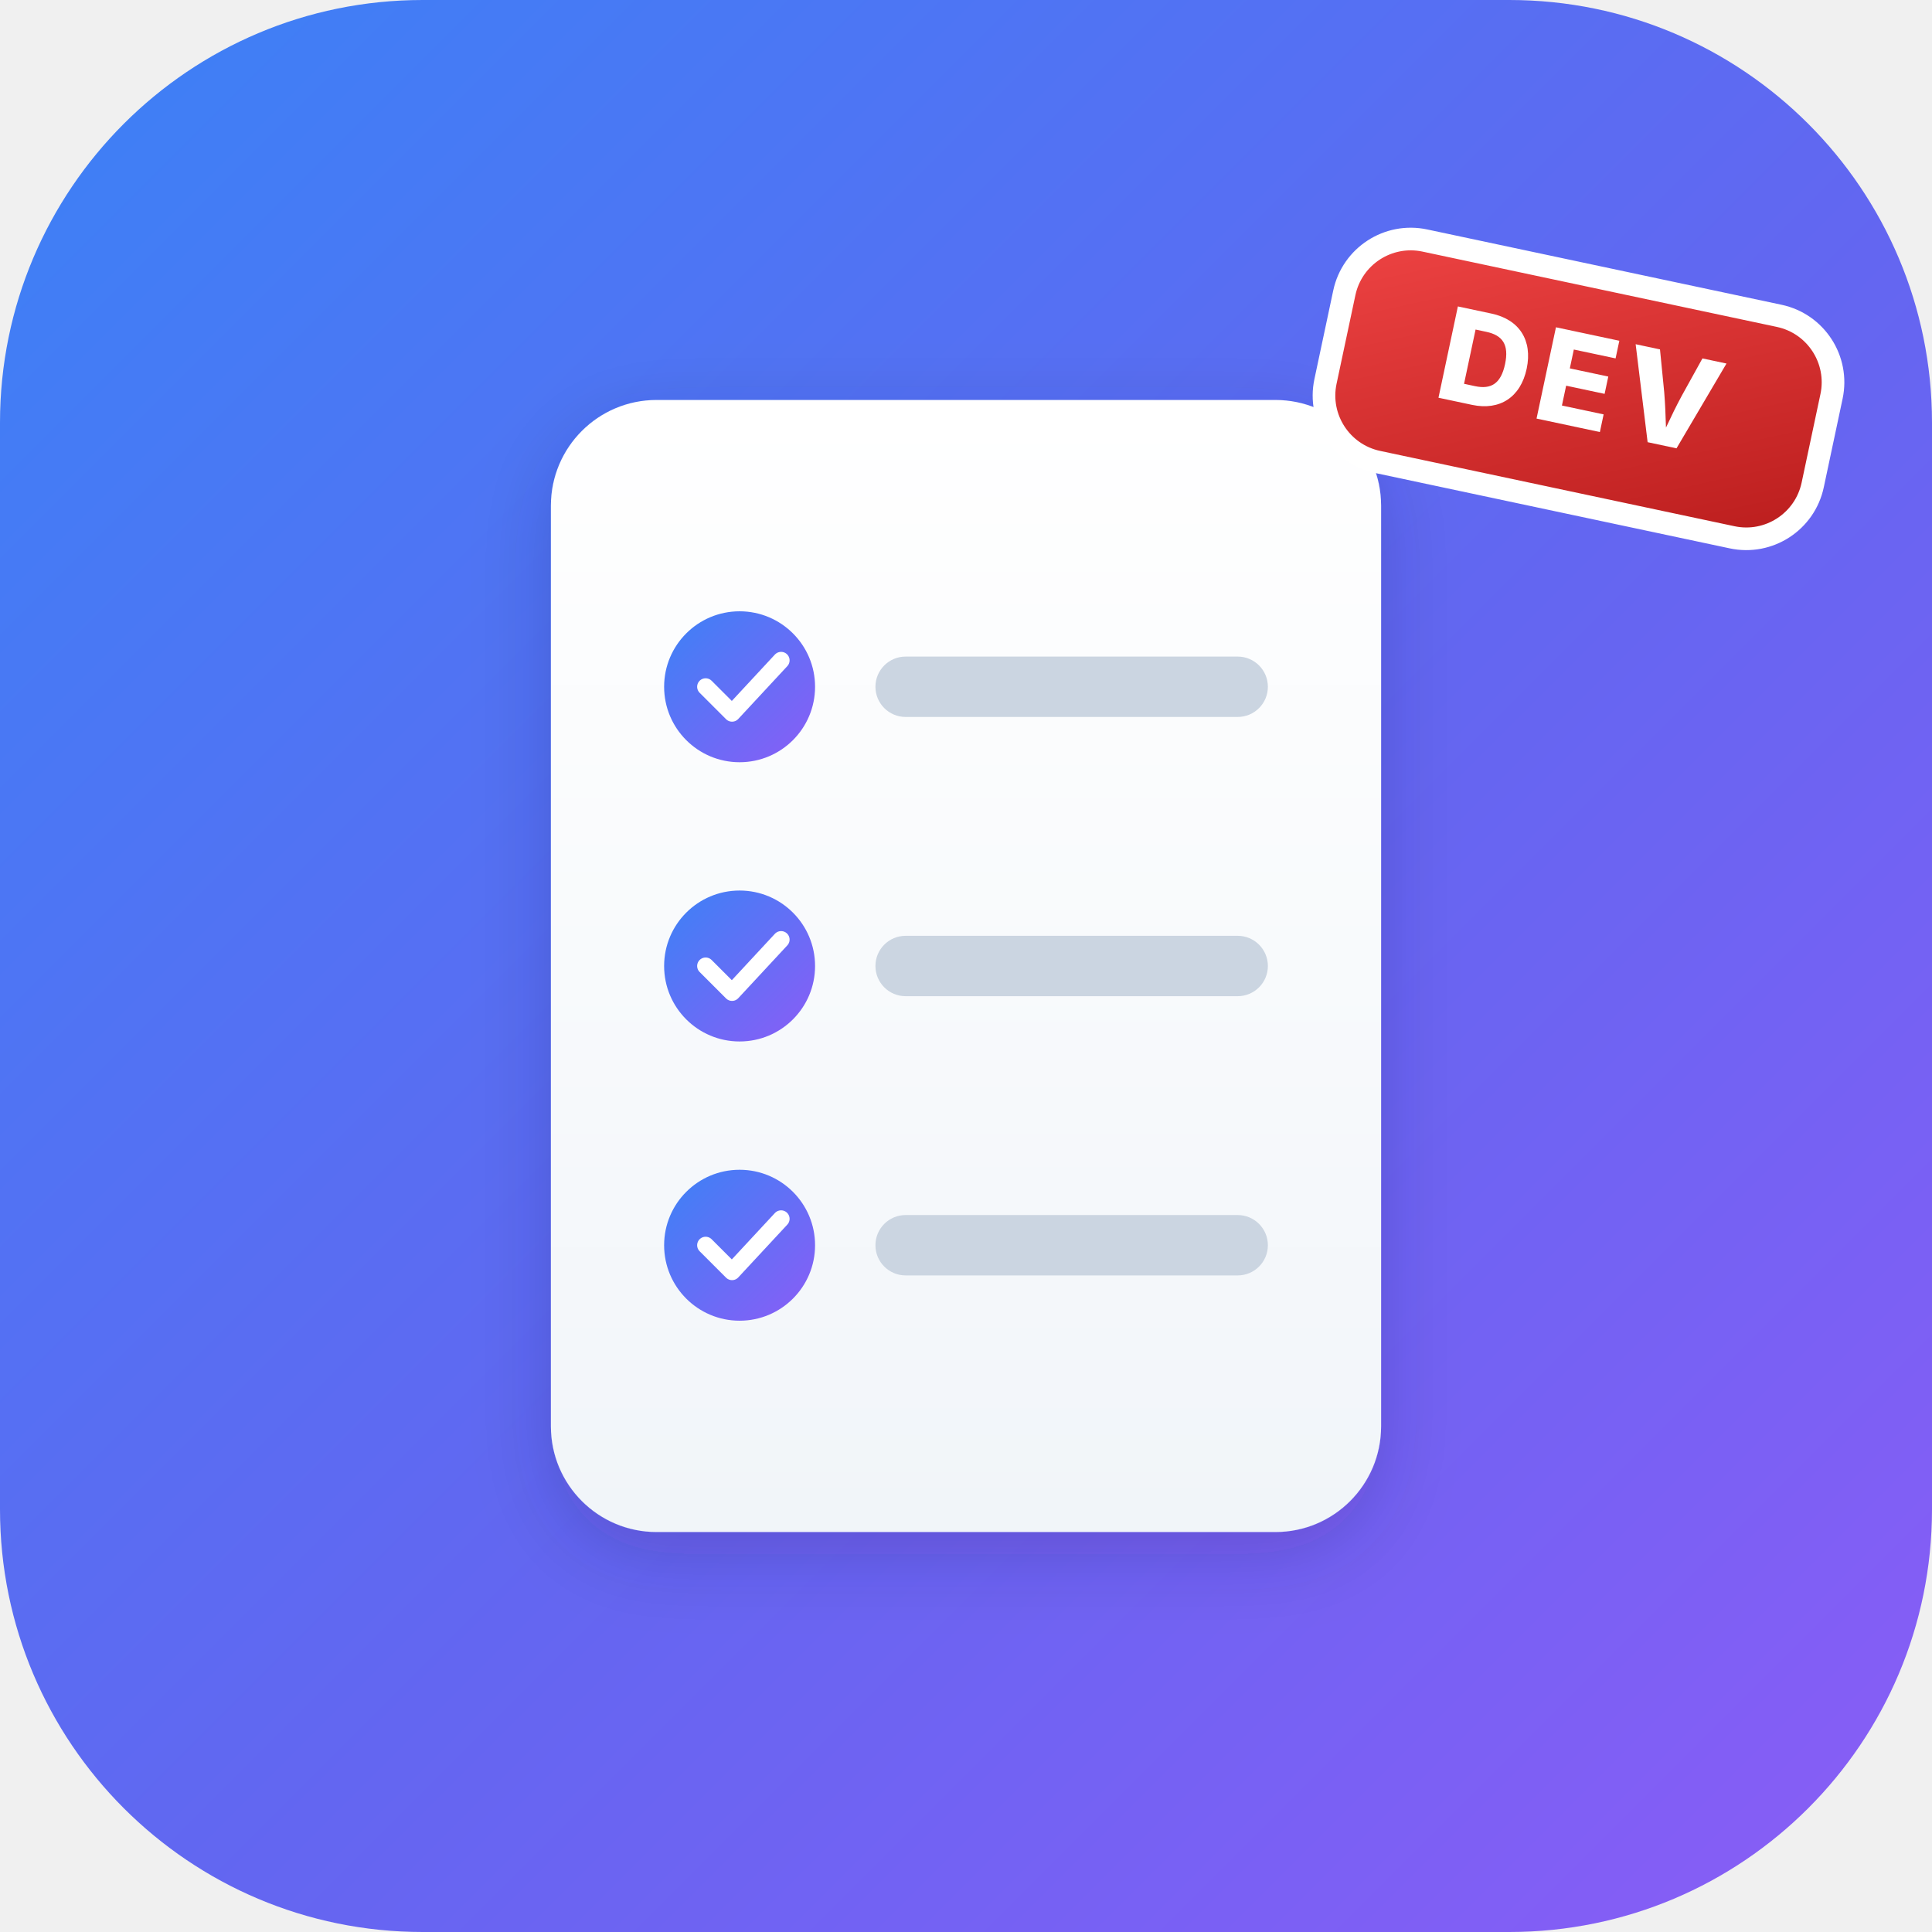
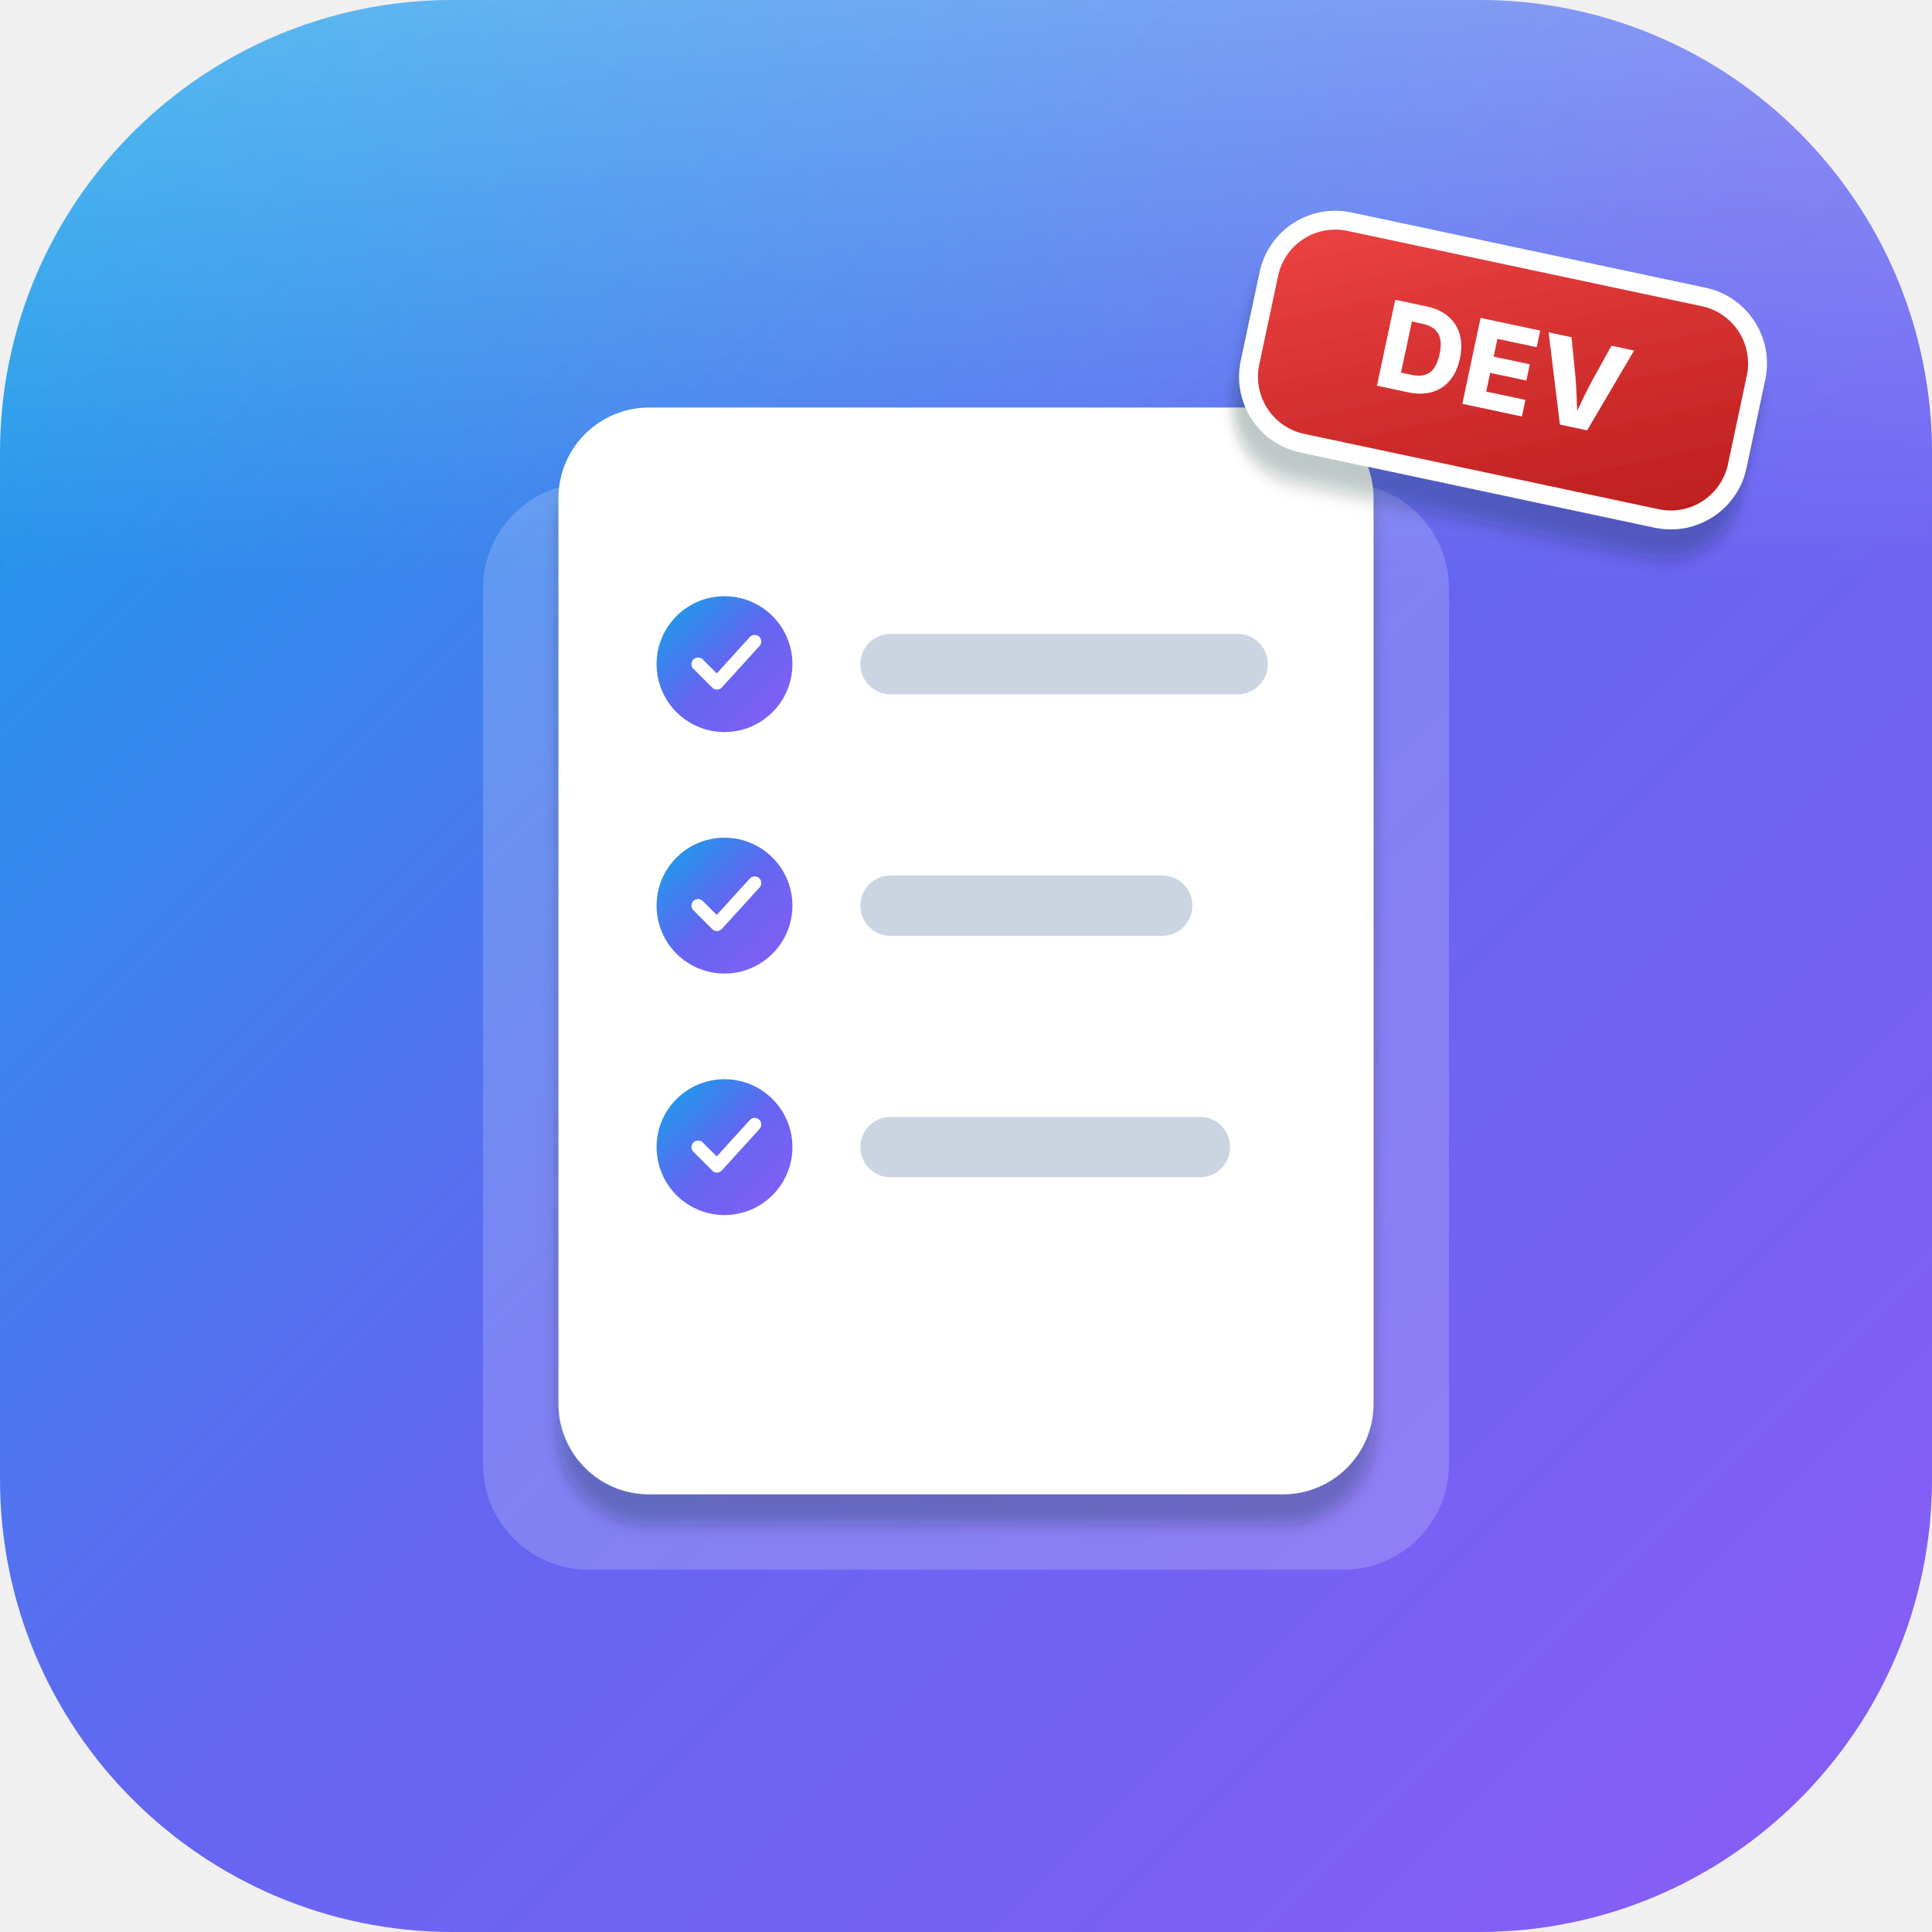
- <svg xmlns="http://www.w3.org/2000/svg" viewBox="0 0 512 512" width="512" height="512">
+ <svg viewBox="0 0 512 512" width="512" height="512">
  <defs>
    <linearGradient id="bg" x1="0%" y1="0%" x2="100%" y2="100%">
-       <stop offset="0%" stop-color="#3B82F6" />
-       <stop offset="55%" stop-color="#6366F1" />
+       <stop offset="0%" stop-color="#0EA5E9" />
+       <stop offset="50%" stop-color="#6366F1" />
      <stop offset="100%" stop-color="#8B5CF6" />
    </linearGradient>
-     <linearGradient id="card" x1="0%" y1="0%" x2="0%" y2="100%">
-       <stop offset="0%" stop-color="#FFFFFF" />
-       <stop offset="100%" stop-color="#F1F5F9" />
+     <linearGradient id="shine" x1="0%" y1="0%" x2="0%" y2="100%">
+       <stop offset="0%" stop-color="#ffffff" stop-opacity="0.28" />
+       <stop offset="60%" stop-color="#ffffff" stop-opacity="0" />
    </linearGradient>
    <linearGradient id="badge" x1="0%" y1="0%" x2="100%" y2="100%">
      <stop offset="0%" stop-color="#EF4444" />
      <stop offset="100%" stop-color="#B91C1C" />
    </linearGradient>
-     <linearGradient id="check" x1="0%" y1="0%" x2="100%" y2="100%">
-       <stop offset="0%" stop-color="#3B82F6" />
-       <stop offset="100%" stop-color="#8B5CF6" />
-     </linearGradient>
-     <filter id="cardShadow" x="-20%" y="-20%" width="140%" height="140%">
-       <feDropShadow dx="0" dy="6" stdDeviation="10" flood-color="#1E1B4B" flood-opacity="0.18" />
+     <filter id="shadow" x="-20%" y="-20%" width="140%" height="140%">
+       <feDropShadow dx="0" dy="8" flood-color="#0F172A" flood-opacity="0.25" />
    </filter>
  </defs>
-   <rect x="0" y="0" width="512" height="512" rx="112" ry="112" fill="url(#bg)" />
-   <g filter="url(#cardShadow)">
-     <rect x="146" y="106" width="220" height="300" rx="28" ry="28" fill="url(#card)" />
+   <rect width="512" height="512" rx="120" fill="url(#bg)" />
+   <rect width="512" height="256" rx="120" fill="url(#shine)" />
+   <rect x="128" y="128" width="256" height="288" rx="28" fill="#ffffff" opacity="0.18" />
+   <g filter="url(#shadow)">
+     <rect x="148" y="108" width="216" height="288" rx="24" fill="#ffffff" />
  </g>
  <g>
-     <circle cx="196" cy="182" r="20" fill="url(#check)" />
-     <path d="M187 182 l7 7 l13 -14" fill="none" stroke="#FFFFFF" stroke-width="4.5" stroke-linecap="round" stroke-linejoin="round" />
-     <rect x="232" y="174" width="104" height="16" rx="8" fill="#CBD5E1" />
+     <circle cx="192" cy="176" r="18" fill="url(#bg)" />
+     <path d="M185 176 l5 5 l10 -11" fill="none" stroke="#ffffff" stroke-width="3.5" stroke-linecap="round" stroke-linejoin="round" />
+     <rect x="228" y="168" width="108" height="16" rx="8" fill="#CBD5E1" />
  </g>
  <g>
-     <circle cx="196" cy="256" r="20" fill="url(#check)" />
-     <path d="M187 256 l7 7 l13 -14" fill="none" stroke="#FFFFFF" stroke-width="4.5" stroke-linecap="round" stroke-linejoin="round" />
-     <rect x="232" y="248" width="104" height="16" rx="8" fill="#CBD5E1" />
+     <circle cx="192" cy="240" r="18" fill="url(#bg)" />
+     <path d="M185 240 l5 5 l10 -11" fill="none" stroke="#ffffff" stroke-width="3.5" stroke-linecap="round" stroke-linejoin="round" />
+     <rect x="228" y="232" width="88" height="16" rx="8" fill="#CBD5E1" />
  </g>
  <g>
-     <circle cx="196" cy="330" r="20" fill="url(#check)" />
-     <path d="M187 330 l7 7 l13 -14" fill="none" stroke="#FFFFFF" stroke-width="4.5" stroke-linecap="round" stroke-linejoin="round" />
-     <rect x="232" y="322" width="104" height="16" rx="8" fill="#CBD5E1" />
+     <circle cx="192" cy="304" r="18" fill="url(#bg)" />
+     <path d="M185 304 l5 5 l10 -11" fill="none" stroke="#ffffff" stroke-width="3.5" stroke-linecap="round" stroke-linejoin="round" />
+     <rect x="228" y="296" width="98" height="16" rx="8" fill="#CBD5E1" />
  </g>
-   <g transform="translate(360 60) rotate(12)">
-     <rect x="0" y="0" width="132" height="60" rx="18" ry="18" fill="url(#badge)" stroke="#FFFFFF" stroke-width="6" />
-     <text x="66" y="40" font-family="Inter, -apple-system, Segoe UI, Roboto, sans-serif" font-size="34" font-weight="800" fill="#FFFFFF" text-anchor="middle" letter-spacing="2">DEV</text>
+   <g transform="translate(340, 55) rotate(12)" filter="url(#shadow)">
+     <rect x="0" y="0" width="132" height="60" rx="18" fill="url(#badge)" stroke="#FFFFFF" stroke-width="5" />
+     <text x="66" y="41" font-family="Inter, -apple-system, Segoe UI, Roboto, sans-serif" font-size="32" font-weight="800" fill="#FFFFFF" text-anchor="middle">DEV</text>
  </g>
</svg>
